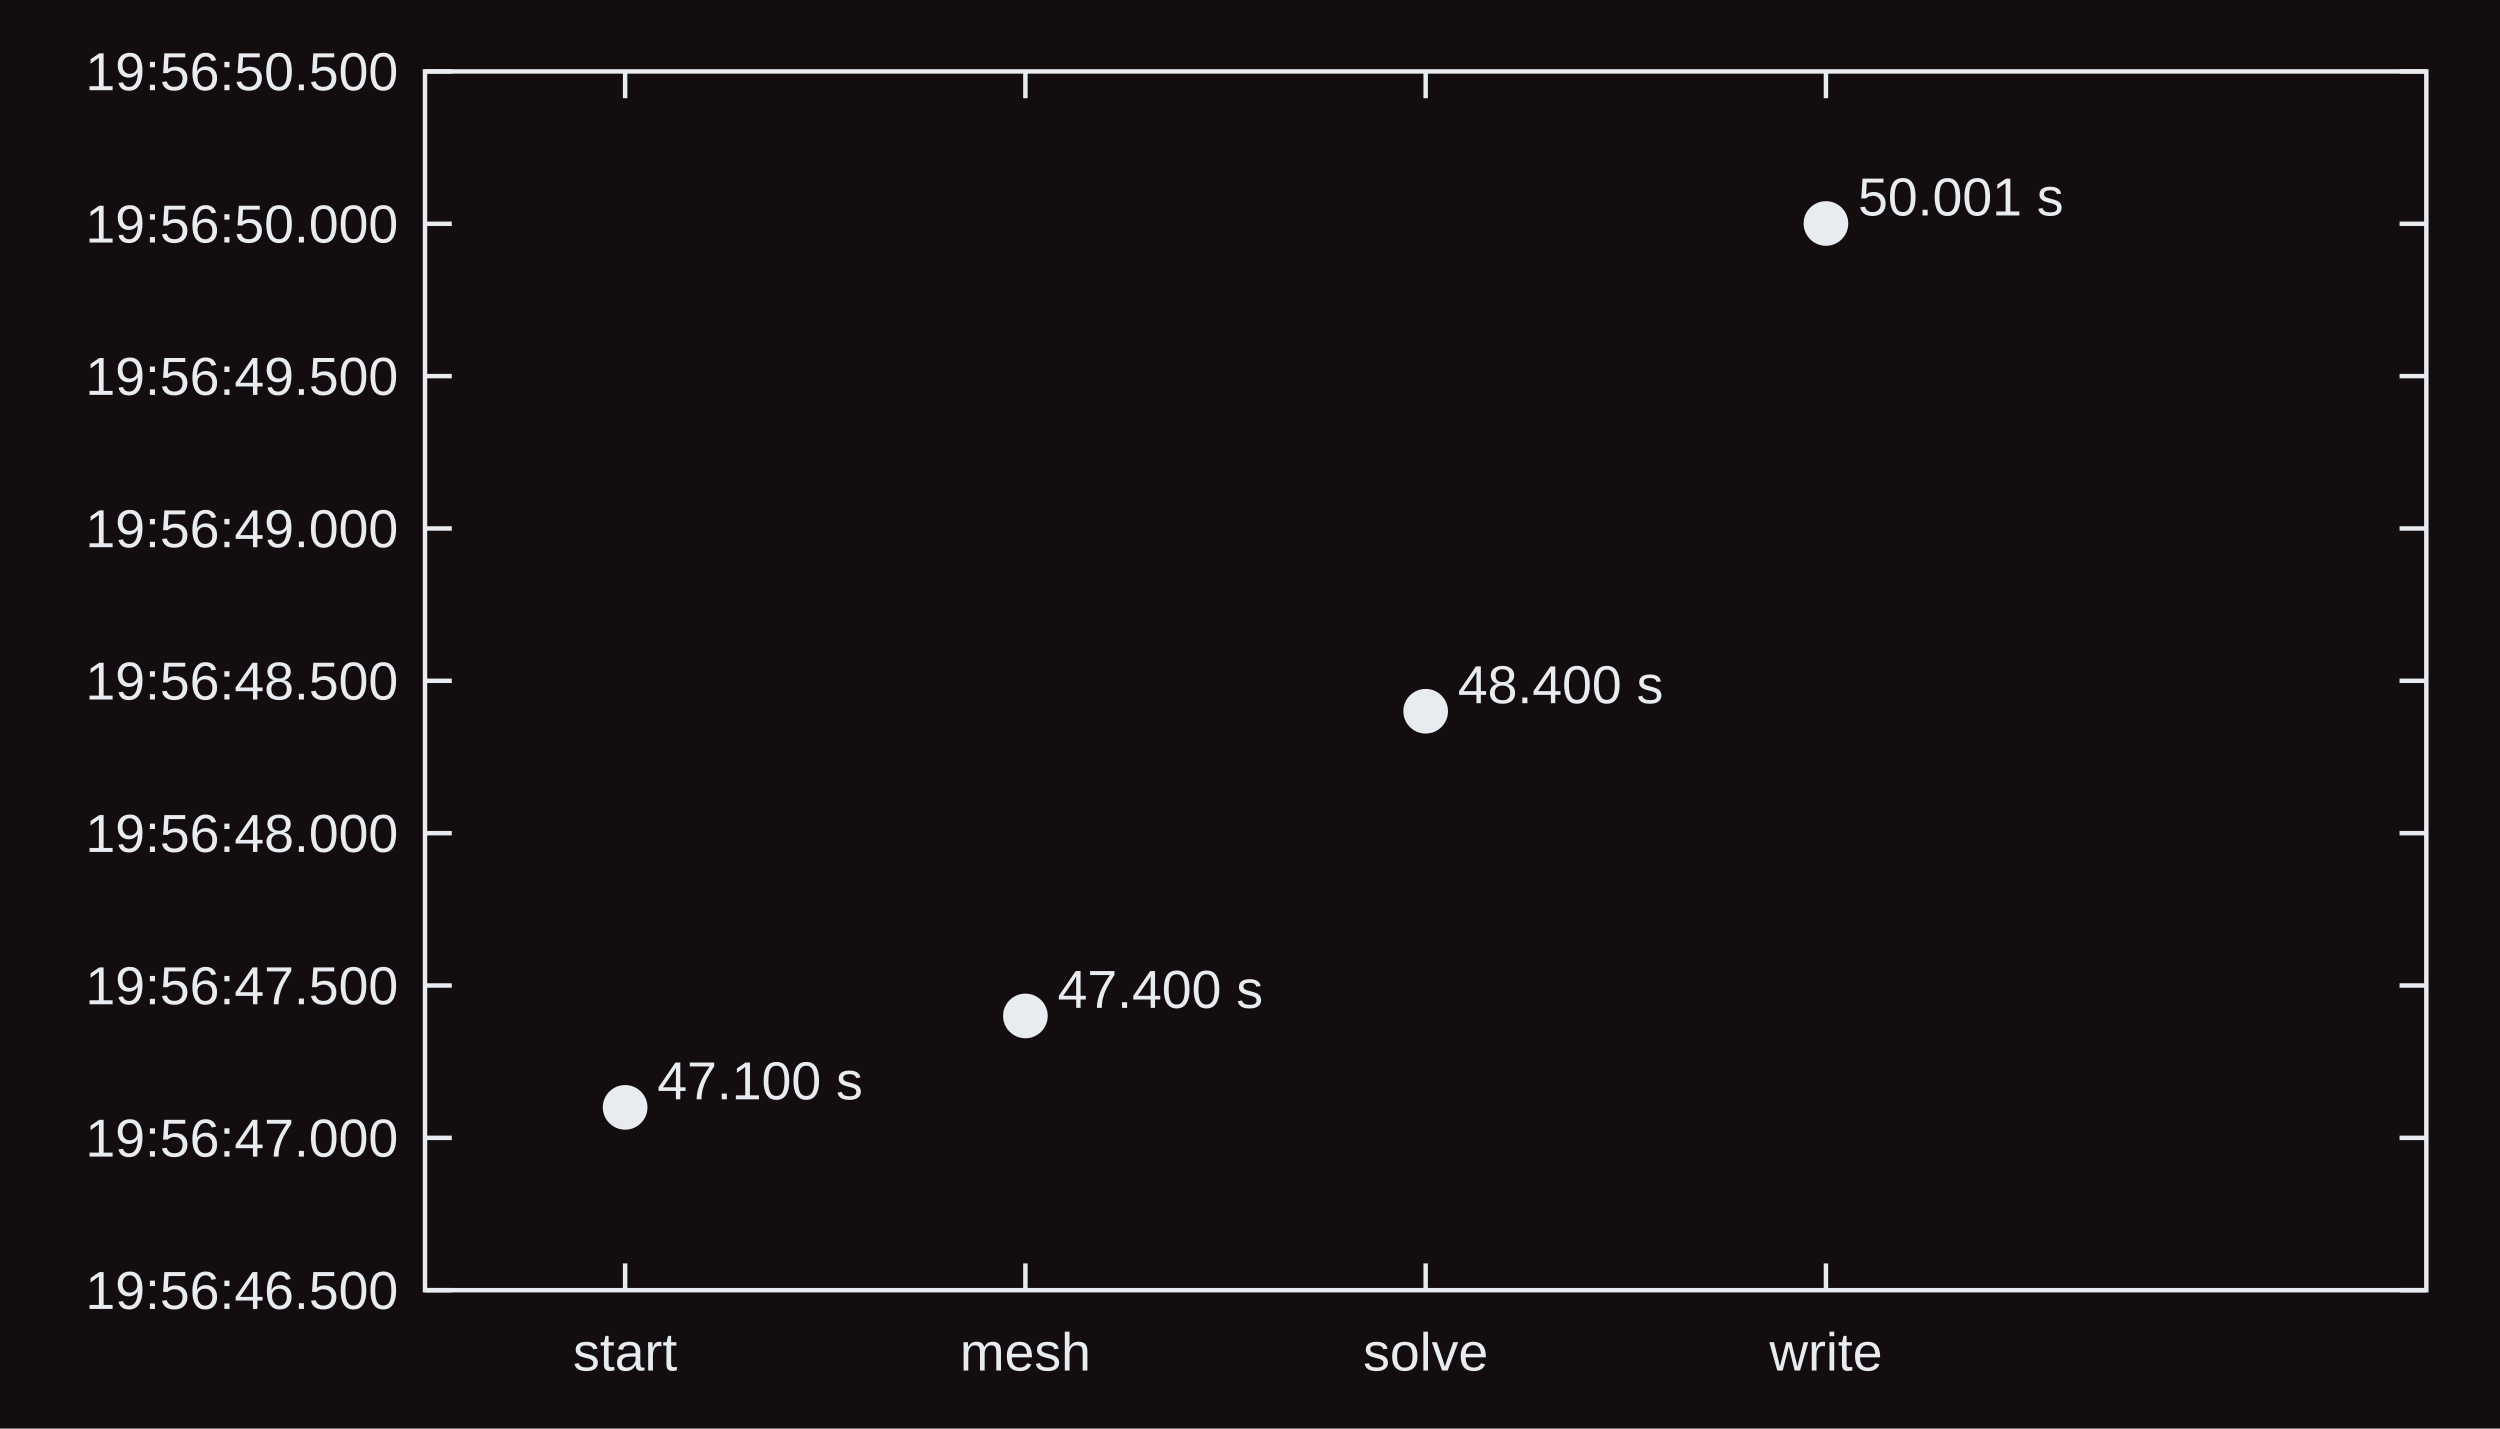
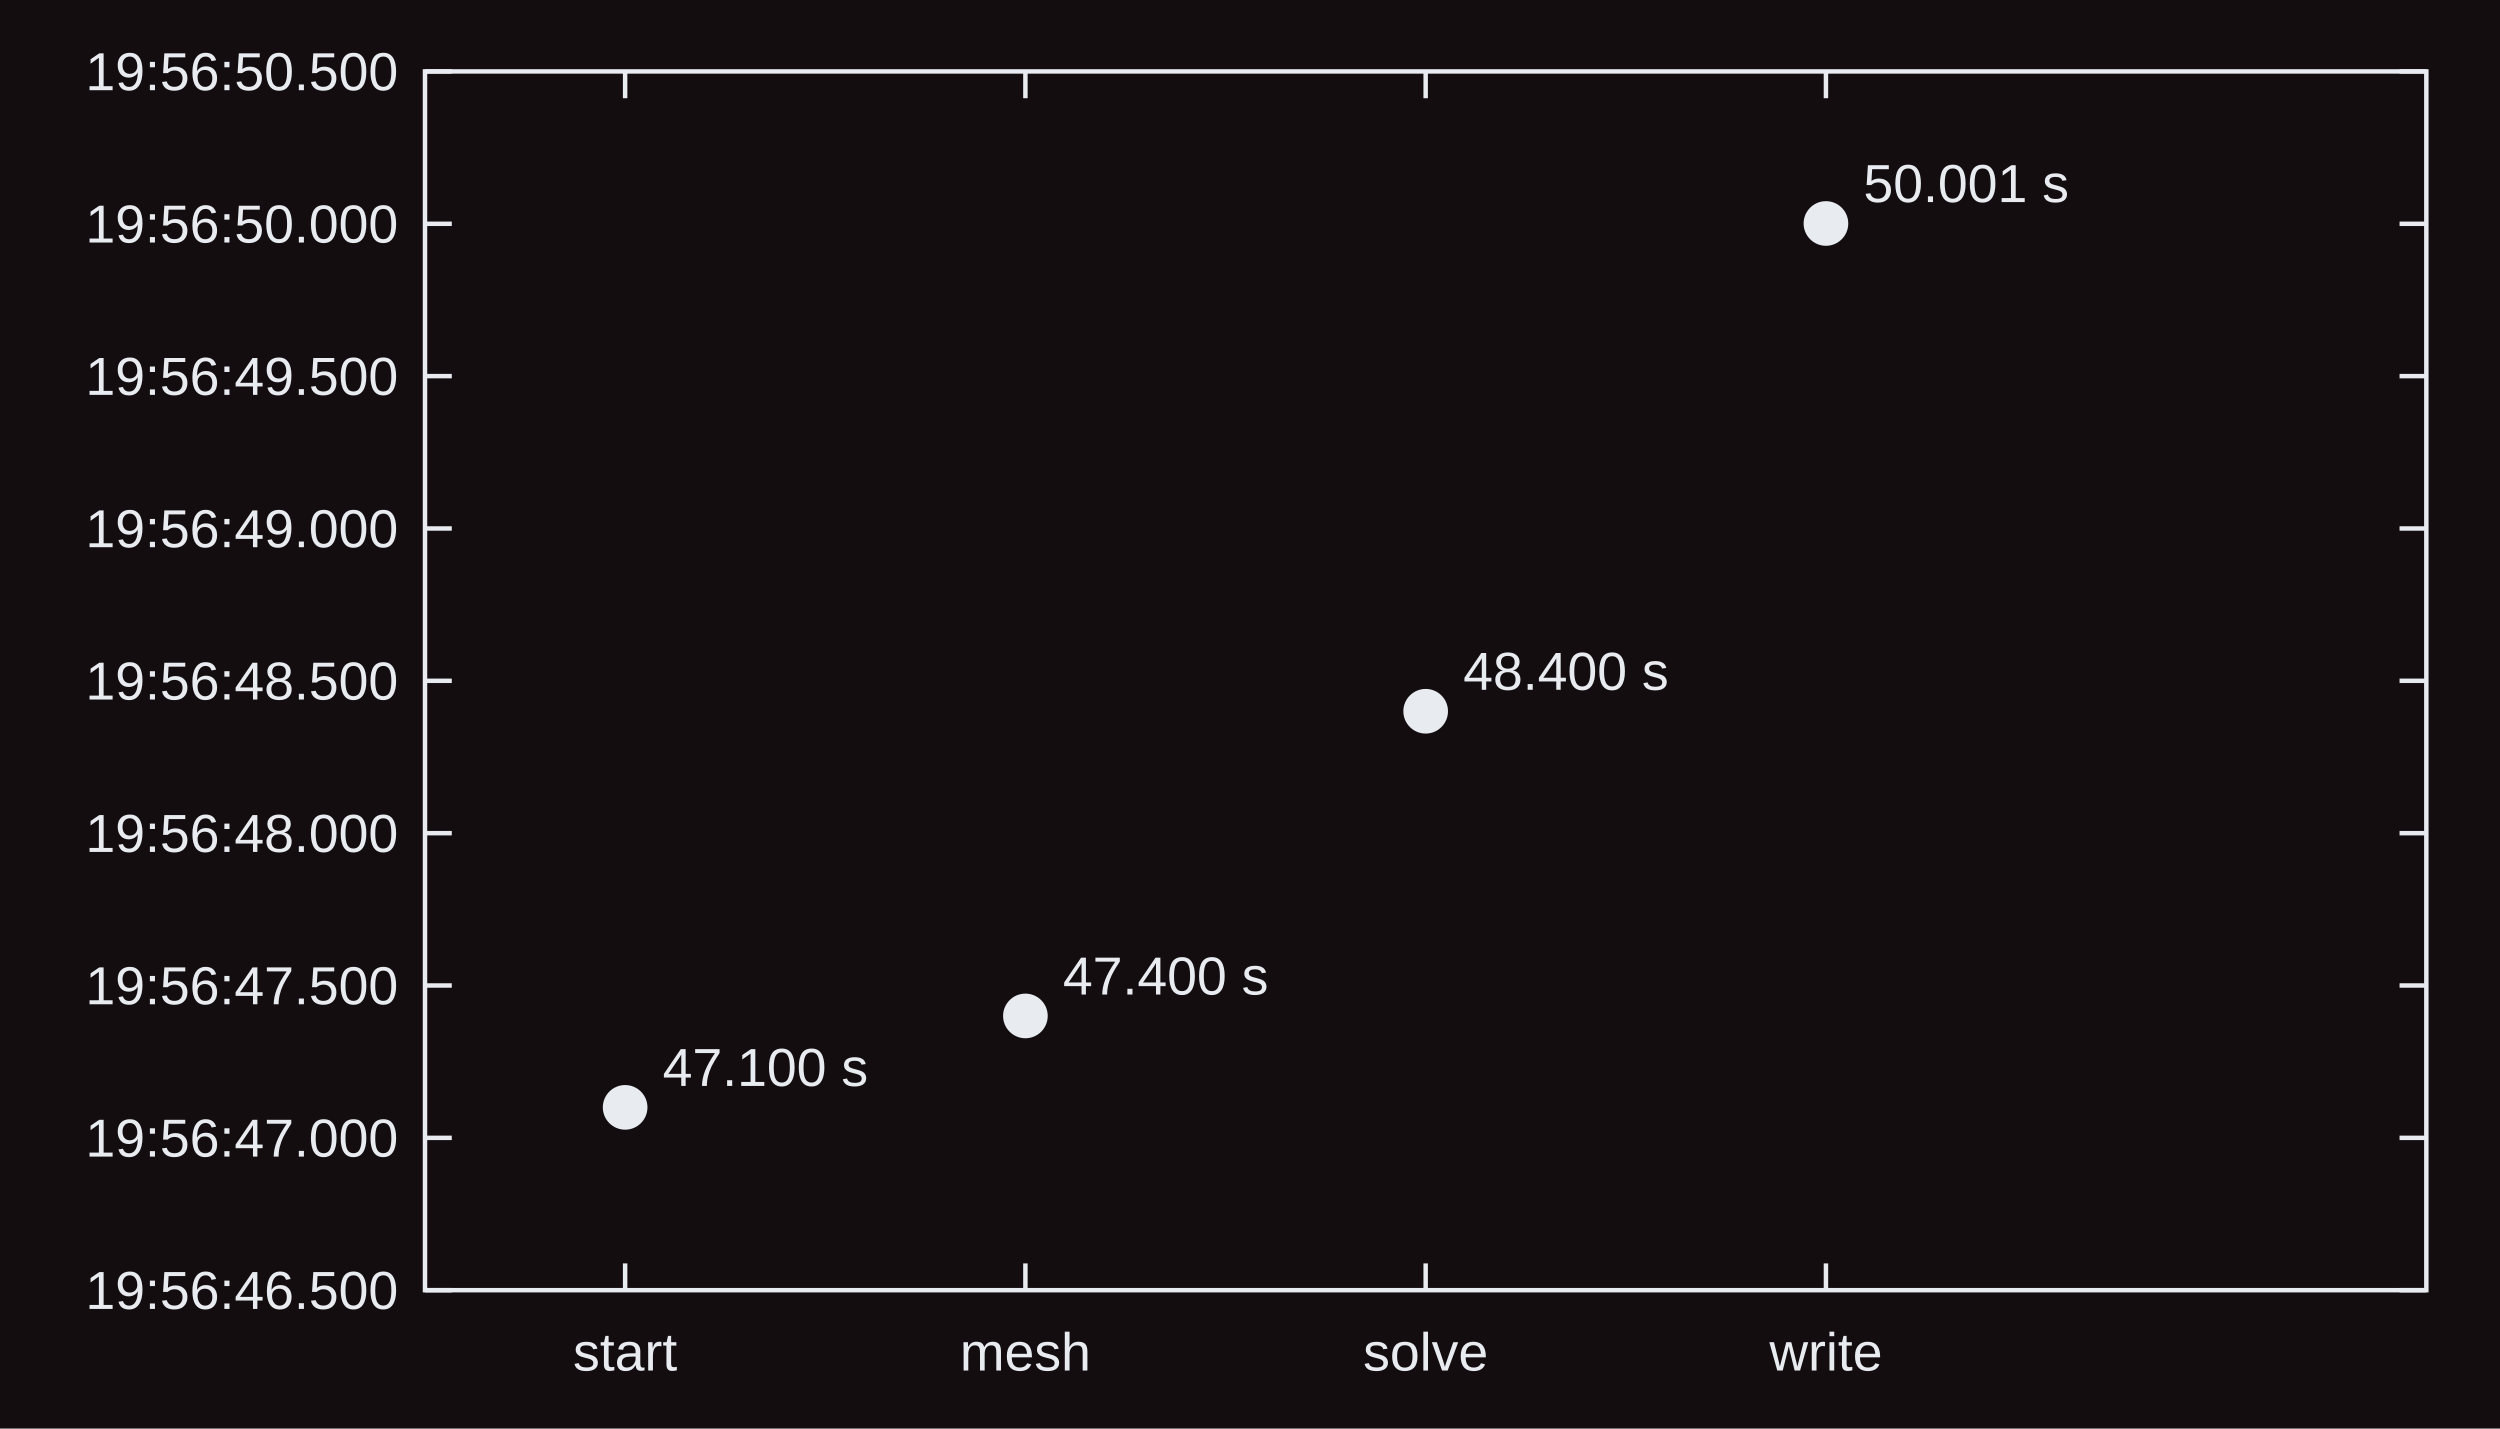
<svg xmlns="http://www.w3.org/2000/svg" width="560" height="320" viewBox="0 0 560 320" font-family="Arial,Helvetica,sans-serif" font-size="12" fill="#e8ecf0" data-theme="night" data-frame="#e8ecf0" data-grid-color="#5c4950">
  <rect x="0" y="0" width="560" height="320" fill="#130d0f" stroke="none" stroke-width="0" />
  <g class="fs-axes" data-area="95.2 543.5 16 289" data-x="-5e-1 4.5e0" data-y="1.3908526065e9 1.3908526105e9" data-log="0 0" data-grid="0" data-font-size="12" data-xtics="labels 0:start 1e0:mesh 2e0:solve 3e0:write" data-xformat="%h" data-yformat="%H:%M:%.3S" data-ytime="%s">
    <g class="fs-grid" display="none">
      <polyline fill="none" stroke="#5c4950" stroke-width="0.5" stroke-dasharray="2,3" points="140.03,289 140.03,16" />
      <polyline fill="none" stroke="#5c4950" stroke-width="0.5" stroke-dasharray="2,3" points="229.69,289 229.69,16" />
      <polyline fill="none" stroke="#5c4950" stroke-width="0.5" stroke-dasharray="2,3" points="319.35,289 319.35,16" />
      <polyline fill="none" stroke="#5c4950" stroke-width="0.5" stroke-dasharray="2,3" points="409.01,289 409.01,16" />
      <polyline fill="none" stroke="#5c4950" stroke-width="0.5" stroke-dasharray="2,3" points="95.2,289 543.5,289" />
      <polyline fill="none" stroke="#5c4950" stroke-width="0.5" stroke-dasharray="2,3" points="95.2,254.88 543.5,254.88" />
      <polyline fill="none" stroke="#5c4950" stroke-width="0.5" stroke-dasharray="2,3" points="95.2,220.75 543.5,220.75" />
      <polyline fill="none" stroke="#5c4950" stroke-width="0.5" stroke-dasharray="2,3" points="95.2,186.63 543.5,186.63" />
      <polyline fill="none" stroke="#5c4950" stroke-width="0.5" stroke-dasharray="2,3" points="95.2,152.5 543.5,152.5" />
      <polyline fill="none" stroke="#5c4950" stroke-width="0.5" stroke-dasharray="2,3" points="95.2,118.38 543.5,118.38" />
      <polyline fill="none" stroke="#5c4950" stroke-width="0.5" stroke-dasharray="2,3" points="95.2,84.25 543.5,84.25" />
      <polyline fill="none" stroke="#5c4950" stroke-width="0.5" stroke-dasharray="2,3" points="95.2,50.13 543.5,50.13" />
      <polyline fill="none" stroke="#5c4950" stroke-width="0.5" stroke-dasharray="2,3" points="95.2,16 543.5,16" />
    </g>
    <svg class="fs-plot" x="95.2" y="16" width="448.3" height="273" viewBox="0 0 1 1" preserveAspectRatio="none" overflow="hidden">
      <g class="fs-series" data-series="1">
        <path class="fs-pts" data-pt="7" data-size="9" data-lw="1" data-color="#e8ecf0" fill="none" stroke="none" d="M0.1,0.85 M0.3,0.775 M0.5,0.525 M0.7,0.125" />
      </g>
    </svg>
    <svg class="fs-marks" x="95.2" y="16" width="448.3" height="273" viewBox="0 0 448.3 273" overflow="hidden">
      <path data-series="1" fill="#e8ecf0" stroke="#e8ecf0" stroke-width="1" d="M40.33,232.05A4.5,4.5 0 1 0 49.33,232.05A4.5,4.5 0 1 0 40.33,232.05ZM129.99,211.57A4.5,4.5 0 1 0 138.99,211.57A4.5,4.5 0 1 0 129.99,211.57ZM219.65,143.32A4.5,4.5 0 1 0 228.65,143.32A4.5,4.5 0 1 0 219.65,143.32ZM309.31,34.06A4.5,4.5 0 1 0 318.31,34.06A4.5,4.5 0 1 0 309.31,34.06Z" />
    </svg>
    <svg class="fs-labels" x="95.2" y="16" width="448.3" height="273" viewBox="0 0 448.3 273" overflow="hidden">
-       <text class="fs-label" data-series="1" data-u="0.1" data-v="0.85" data-dx="7.2" data-dy="-1.8" x="52.03" y="230.25" fill="#e8ecf0">47.100 s</text>
-       <text class="fs-label" data-series="1" data-u="0.3" data-v="0.775" data-dx="7.2" data-dy="-1.8" x="141.69" y="209.77" fill="#e8ecf0">47.400 s</text>
-       <text class="fs-label" data-series="1" data-u="0.5" data-v="0.525" data-dx="7.2" data-dy="-1.8" x="231.35" y="141.52" fill="#e8ecf0">48.400 s</text>
-       <text class="fs-label" data-series="1" data-u="0.7" data-v="0.12475" data-dx="7.2" data-dy="-1.8" x="321.01" y="32.26" fill="#e8ecf0">50.001 s</text>
+       <text class="fs-label" data-series="1" data-u="0.1" data-v="0.85" data-dx="8.4" data-dy="-4.8" x="53.23" y="227.25" fill="#e8ecf0">47.100 s</text>
+       <text class="fs-label" data-series="1" data-u="0.3" data-v="0.775" data-dx="8.4" data-dy="-4.8" x="142.89" y="206.77" fill="#e8ecf0">47.400 s</text>
+       <text class="fs-label" data-series="1" data-u="0.5" data-v="0.525" data-dx="8.4" data-dy="-4.8" x="232.55" y="138.52" fill="#e8ecf0">48.400 s</text>
+       <text class="fs-label" data-series="1" data-u="0.7" data-v="0.12475" data-dx="8.4" data-dy="-4.8" x="322.21" y="29.26" fill="#e8ecf0">50.001 s</text>
    </svg>
    <rect x="95.2" y="16" width="448.3" height="273" fill="none" stroke="#e8ecf0" stroke-width="1" />
    <g class="fs-xticks">
      <polyline fill="none" stroke="#e8ecf0" stroke-width="1" points="140.03,289 140.03,283" />
      <polyline fill="none" stroke="#e8ecf0" stroke-width="1" points="140.03,16 140.03,22" />
      <text x="140.03" y="307" text-anchor="middle">start</text>
      <polyline fill="none" stroke="#e8ecf0" stroke-width="1" points="229.69,289 229.69,283" />
      <polyline fill="none" stroke="#e8ecf0" stroke-width="1" points="229.69,16 229.69,22" />
      <text x="229.69" y="307" text-anchor="middle">mesh</text>
      <polyline fill="none" stroke="#e8ecf0" stroke-width="1" points="319.35,289 319.35,283" />
      <polyline fill="none" stroke="#e8ecf0" stroke-width="1" points="319.35,16 319.35,22" />
      <text x="319.35" y="307" text-anchor="middle">solve</text>
      <polyline fill="none" stroke="#e8ecf0" stroke-width="1" points="409.01,289 409.01,283" />
      <polyline fill="none" stroke="#e8ecf0" stroke-width="1" points="409.01,16 409.01,22" />
      <text x="409.01" y="307" text-anchor="middle">write</text>
    </g>
    <g class="fs-yticks">
      <polyline fill="none" stroke="#e8ecf0" stroke-width="1" points="95.2,289 101.2,289" />
      <polyline fill="none" stroke="#e8ecf0" stroke-width="1" points="543.5,289 537.5,289" />
      <text x="89.2" y="293.2" text-anchor="end">19:56:46.500</text>
      <polyline fill="none" stroke="#e8ecf0" stroke-width="1" points="95.2,254.88 101.2,254.88" />
      <polyline fill="none" stroke="#e8ecf0" stroke-width="1" points="543.5,254.88 537.5,254.88" />
      <text x="89.2" y="259.08" text-anchor="end">19:56:47.000</text>
      <polyline fill="none" stroke="#e8ecf0" stroke-width="1" points="95.2,220.75 101.2,220.75" />
      <polyline fill="none" stroke="#e8ecf0" stroke-width="1" points="543.5,220.75 537.5,220.75" />
      <text x="89.2" y="224.95" text-anchor="end">19:56:47.500</text>
      <polyline fill="none" stroke="#e8ecf0" stroke-width="1" points="95.2,186.63 101.2,186.63" />
      <polyline fill="none" stroke="#e8ecf0" stroke-width="1" points="543.5,186.63 537.5,186.63" />
      <text x="89.2" y="190.83" text-anchor="end">19:56:48.000</text>
      <polyline fill="none" stroke="#e8ecf0" stroke-width="1" points="95.2,152.5 101.2,152.5" />
      <polyline fill="none" stroke="#e8ecf0" stroke-width="1" points="543.5,152.5 537.5,152.5" />
      <text x="89.2" y="156.7" text-anchor="end">19:56:48.500</text>
      <polyline fill="none" stroke="#e8ecf0" stroke-width="1" points="95.2,118.38 101.2,118.38" />
      <polyline fill="none" stroke="#e8ecf0" stroke-width="1" points="543.5,118.38 537.5,118.38" />
      <text x="89.2" y="122.58" text-anchor="end">19:56:49.000</text>
      <polyline fill="none" stroke="#e8ecf0" stroke-width="1" points="95.2,84.25 101.2,84.25" />
      <polyline fill="none" stroke="#e8ecf0" stroke-width="1" points="543.5,84.25 537.5,84.25" />
      <text x="89.2" y="88.45" text-anchor="end">19:56:49.500</text>
      <polyline fill="none" stroke="#e8ecf0" stroke-width="1" points="95.2,50.13 101.2,50.13" />
      <polyline fill="none" stroke="#e8ecf0" stroke-width="1" points="543.5,50.13 537.5,50.13" />
      <text x="89.2" y="54.33" text-anchor="end">19:56:50.000</text>
      <polyline fill="none" stroke="#e8ecf0" stroke-width="1" points="95.2,16 101.2,16" />
      <polyline fill="none" stroke="#e8ecf0" stroke-width="1" points="543.5,16 537.5,16" />
      <text x="89.2" y="20.2" text-anchor="end">19:56:50.500</text>
    </g>
  </g>
</svg>
